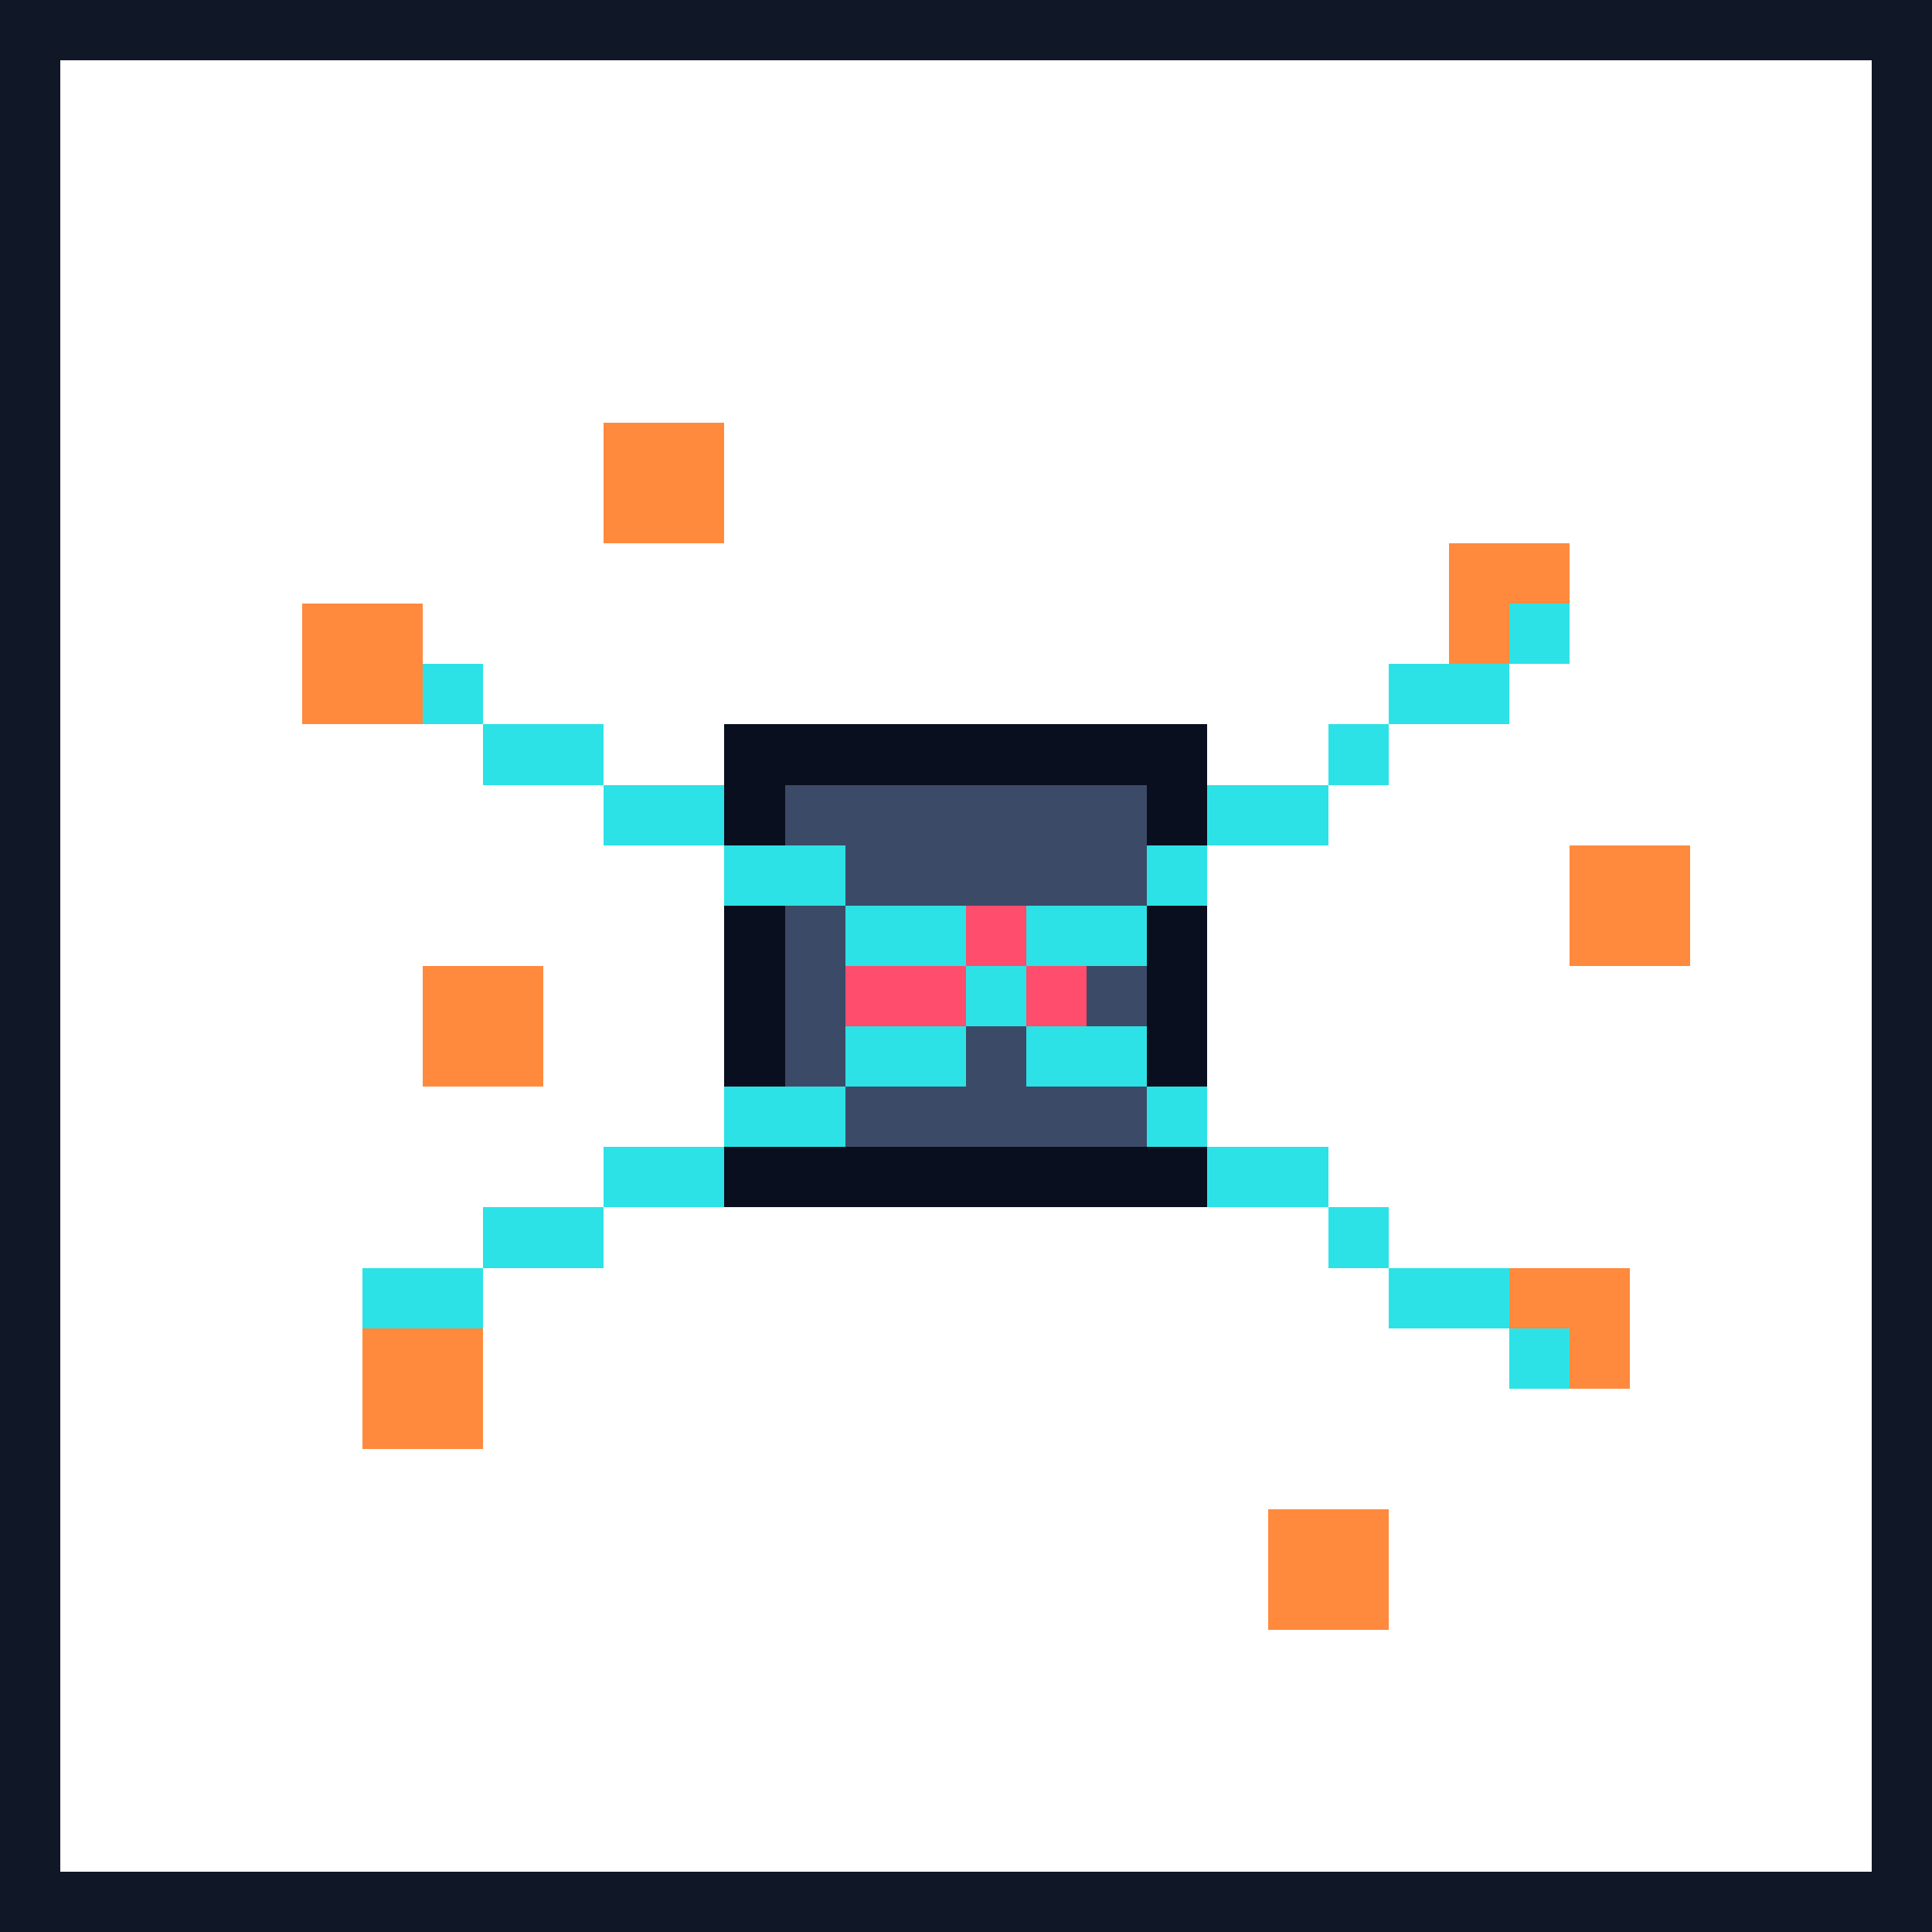
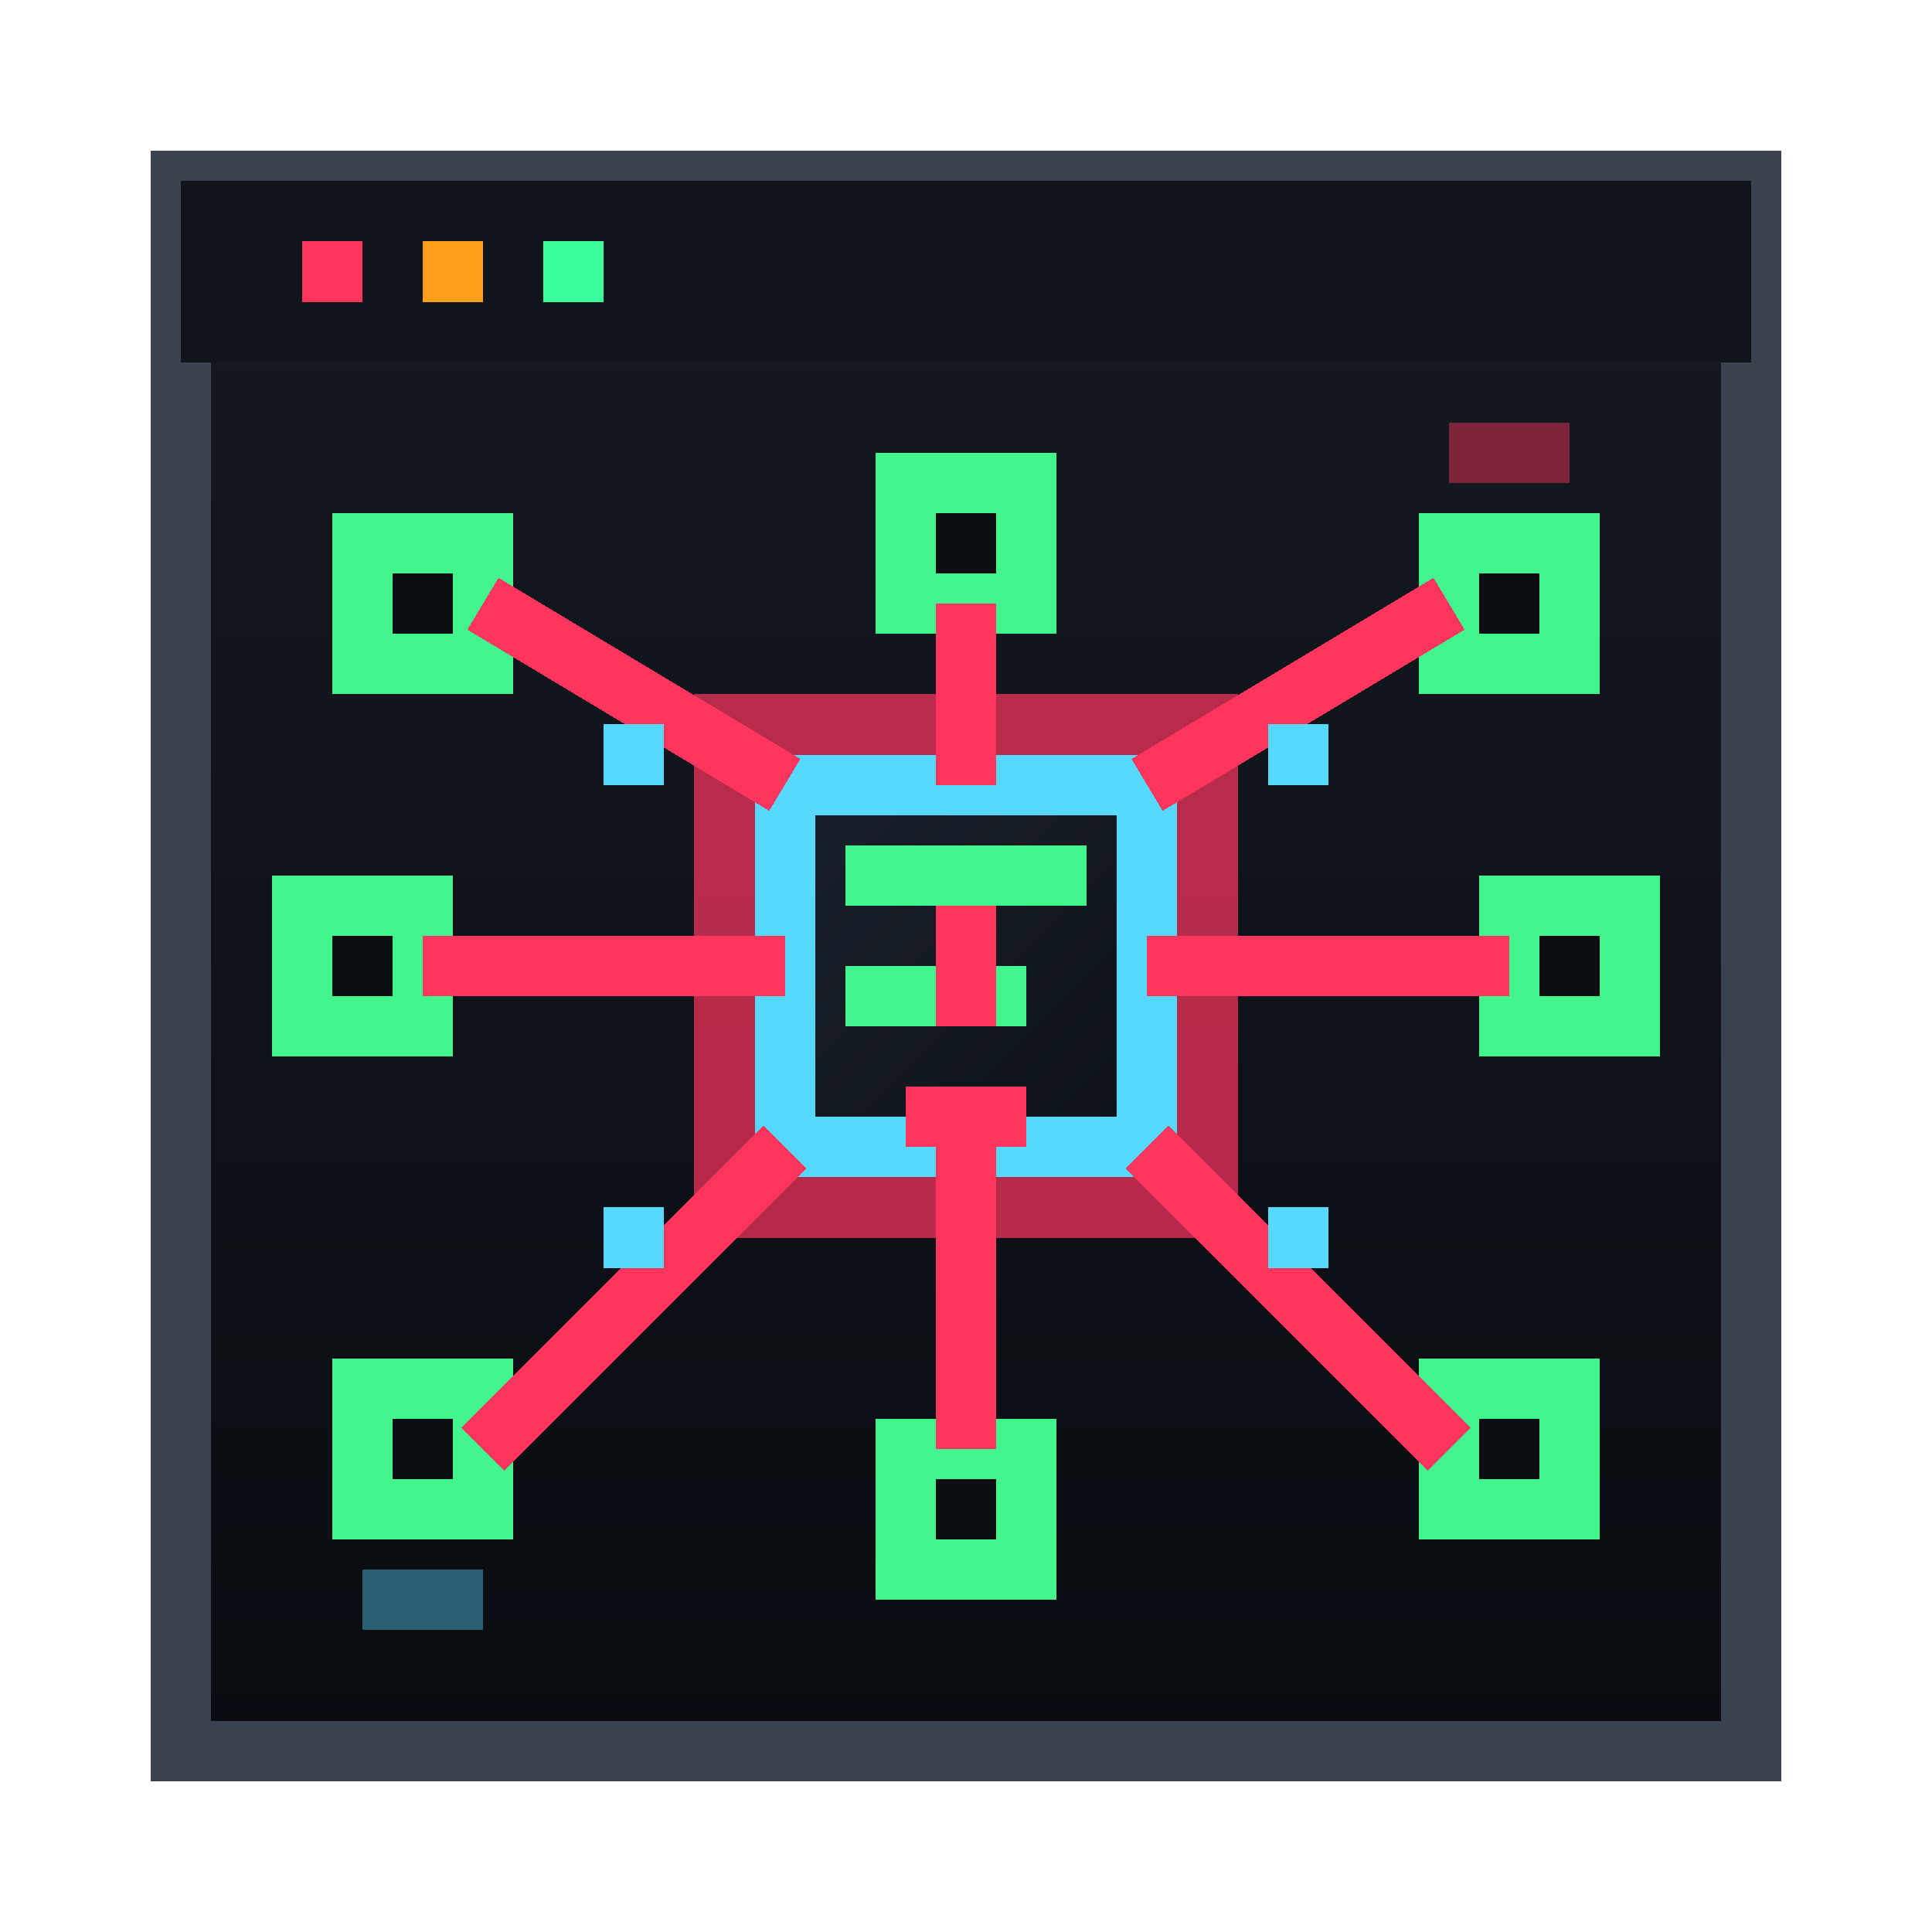
- <svg xmlns="http://www.w3.org/2000/svg" viewBox="0 0 32 32" width="256" height="256" shape-rendering="crispEdges">
-   <rect x="0" y="0" width="32" height="1" fill="#101726" />
-   <rect x="0" y="31" width="32" height="1" fill="#101726" />
-   <rect x="0" y="1" width="1" height="1" fill="#101726" />
-   <rect x="31" y="1" width="1" height="1" fill="#101726" />
-   <rect x="0" y="2" width="1" height="1" fill="#101726" />
-   <rect x="31" y="2" width="1" height="1" fill="#101726" />
-   <rect x="0" y="3" width="1" height="1" fill="#101726" />
-   <rect x="31" y="3" width="1" height="1" fill="#101726" />
-   <rect x="0" y="4" width="1" height="1" fill="#101726" />
-   <rect x="31" y="4" width="1" height="1" fill="#101726" />
-   <rect x="0" y="5" width="1" height="1" fill="#101726" />
-   <rect x="31" y="5" width="1" height="1" fill="#101726" />
-   <rect x="0" y="6" width="1" height="1" fill="#101726" />
-   <rect x="31" y="6" width="1" height="1" fill="#101726" />
-   <rect x="0" y="7" width="1" height="1" fill="#101726" />
-   <rect x="31" y="7" width="1" height="1" fill="#101726" />
-   <rect x="0" y="8" width="1" height="1" fill="#101726" />
-   <rect x="31" y="8" width="1" height="1" fill="#101726" />
-   <rect x="0" y="9" width="1" height="1" fill="#101726" />
-   <rect x="31" y="9" width="1" height="1" fill="#101726" />
-   <rect x="0" y="10" width="1" height="1" fill="#101726" />
-   <rect x="31" y="10" width="1" height="1" fill="#101726" />
-   <rect x="0" y="11" width="1" height="1" fill="#101726" />
-   <rect x="31" y="11" width="1" height="1" fill="#101726" />
-   <rect x="0" y="12" width="1" height="1" fill="#101726" />
-   <rect x="31" y="12" width="1" height="1" fill="#101726" />
-   <rect x="0" y="13" width="1" height="1" fill="#101726" />
-   <rect x="31" y="13" width="1" height="1" fill="#101726" />
-   <rect x="0" y="14" width="1" height="1" fill="#101726" />
-   <rect x="31" y="14" width="1" height="1" fill="#101726" />
-   <rect x="0" y="15" width="1" height="1" fill="#101726" />
-   <rect x="31" y="15" width="1" height="1" fill="#101726" />
-   <rect x="0" y="16" width="1" height="1" fill="#101726" />
-   <rect x="31" y="16" width="1" height="1" fill="#101726" />
-   <rect x="0" y="17" width="1" height="1" fill="#101726" />
-   <rect x="31" y="17" width="1" height="1" fill="#101726" />
-   <rect x="0" y="18" width="1" height="1" fill="#101726" />
-   <rect x="31" y="18" width="1" height="1" fill="#101726" />
-   <rect x="0" y="19" width="1" height="1" fill="#101726" />
-   <rect x="31" y="19" width="1" height="1" fill="#101726" />
-   <rect x="0" y="20" width="1" height="1" fill="#101726" />
-   <rect x="31" y="20" width="1" height="1" fill="#101726" />
-   <rect x="0" y="21" width="1" height="1" fill="#101726" />
-   <rect x="31" y="21" width="1" height="1" fill="#101726" />
-   <rect x="0" y="22" width="1" height="1" fill="#101726" />
-   <rect x="31" y="22" width="1" height="1" fill="#101726" />
-   <rect x="0" y="23" width="1" height="1" fill="#101726" />
-   <rect x="31" y="23" width="1" height="1" fill="#101726" />
-   <rect x="0" y="24" width="1" height="1" fill="#101726" />
-   <rect x="31" y="24" width="1" height="1" fill="#101726" />
-   <rect x="0" y="25" width="1" height="1" fill="#101726" />
-   <rect x="31" y="25" width="1" height="1" fill="#101726" />
-   <rect x="0" y="26" width="1" height="1" fill="#101726" />
-   <rect x="31" y="26" width="1" height="1" fill="#101726" />
-   <rect x="0" y="27" width="1" height="1" fill="#101726" />
-   <rect x="31" y="27" width="1" height="1" fill="#101726" />
-   <rect x="0" y="28" width="1" height="1" fill="#101726" />
-   <rect x="31" y="28" width="1" height="1" fill="#101726" />
-   <rect x="0" y="29" width="1" height="1" fill="#101726" />
-   <rect x="31" y="29" width="1" height="1" fill="#101726" />
-   <rect x="0" y="30" width="1" height="1" fill="#101726" />
-   <rect x="31" y="30" width="1" height="1" fill="#101726" />
-   <rect x="12" y="12" width="8" height="1" fill="#0a0f1f" />
-   <rect x="12" y="13" width="1" height="1" fill="#0a0f1f" />
-   <rect x="19" y="13" width="1" height="1" fill="#0a0f1f" />
-   <rect x="12" y="15" width="1" height="1" fill="#0a0f1f" />
-   <rect x="19" y="15" width="1" height="1" fill="#0a0f1f" />
-   <rect x="12" y="16" width="1" height="1" fill="#0a0f1f" />
-   <rect x="19" y="16" width="1" height="1" fill="#0a0f1f" />
-   <rect x="12" y="17" width="1" height="1" fill="#0a0f1f" />
-   <rect x="19" y="17" width="1" height="1" fill="#0a0f1f" />
-   <rect x="12" y="19" width="8" height="1" fill="#0a0f1f" />
-   <rect x="13" y="13" width="6" height="1" fill="#3b4a67" />
-   <rect x="14" y="14" width="5" height="1" fill="#3b4a67" />
-   <rect x="13" y="15" width="1" height="1" fill="#3b4a67" />
-   <rect x="13" y="16" width="1" height="1" fill="#3b4a67" />
-   <rect x="18" y="16" width="1" height="1" fill="#3b4a67" />
-   <rect x="13" y="17" width="1" height="1" fill="#3b4a67" />
-   <rect x="16" y="17" width="1" height="1" fill="#3b4a67" />
-   <rect x="14" y="18" width="5" height="1" fill="#3b4a67" />
-   <rect x="12" y="14" width="2" height="1" fill="#2de2e6" />
-   <rect x="19" y="14" width="1" height="1" fill="#2de2e6" />
-   <rect x="14" y="15" width="2" height="1" fill="#2de2e6" />
-   <rect x="17" y="15" width="2" height="1" fill="#2de2e6" />
-   <rect x="16" y="16" width="1" height="1" fill="#2de2e6" />
-   <rect x="14" y="17" width="2" height="1" fill="#2de2e6" />
-   <rect x="17" y="17" width="2" height="1" fill="#2de2e6" />
-   <rect x="12" y="18" width="2" height="1" fill="#2de2e6" />
-   <rect x="19" y="18" width="1" height="1" fill="#2de2e6" />
-   <rect x="25" y="10" width="1" height="1" fill="#2de2e6" />
-   <rect x="25" y="22" width="1" height="1" fill="#2de2e6" />
-   <rect x="10" y="13" width="2" height="1" fill="#2de2e6" />
-   <rect x="20" y="13" width="2" height="1" fill="#2de2e6" />
-   <rect x="8" y="12" width="2" height="1" fill="#2de2e6" />
-   <rect x="22" y="12" width="1" height="1" fill="#2de2e6" />
-   <rect x="7" y="11" width="1" height="1" fill="#2de2e6" />
-   <rect x="23" y="11" width="2" height="1" fill="#2de2e6" />
-   <rect x="10" y="19" width="2" height="1" fill="#2de2e6" />
-   <rect x="20" y="19" width="2" height="1" fill="#2de2e6" />
-   <rect x="8" y="20" width="2" height="1" fill="#2de2e6" />
-   <rect x="22" y="20" width="1" height="1" fill="#2de2e6" />
-   <rect x="6" y="21" width="2" height="1" fill="#2de2e6" />
-   <rect x="23" y="21" width="2" height="1" fill="#2de2e6" />
-   <rect x="16" y="15" width="1" height="1" fill="#ff4d6d" />
-   <rect x="14" y="16" width="2" height="1" fill="#ff4d6d" />
-   <rect x="17" y="16" width="1" height="1" fill="#ff4d6d" />
-   <rect x="5" y="10" width="2" height="1" fill="#ff8a3d" />
-   <rect x="24" y="10" width="1" height="1" fill="#ff8a3d" />
-   <rect x="5" y="11" width="2" height="1" fill="#ff8a3d" />
-   <rect x="7" y="16" width="2" height="1" fill="#ff8a3d" />
-   <rect x="7" y="17" width="2" height="1" fill="#ff8a3d" />
-   <rect x="6" y="22" width="2" height="1" fill="#ff8a3d" />
-   <rect x="26" y="22" width="1" height="1" fill="#ff8a3d" />
-   <rect x="6" y="23" width="2" height="1" fill="#ff8a3d" />
-   <rect x="24" y="9" width="2" height="1" fill="#ff8a3d" />
-   <rect x="26" y="14" width="2" height="1" fill="#ff8a3d" />
-   <rect x="26" y="15" width="2" height="1" fill="#ff8a3d" />
-   <rect x="25" y="21" width="2" height="1" fill="#ff8a3d" />
-   <rect x="10" y="7" width="2" height="1" fill="#ff8a3d" />
-   <rect x="10" y="8" width="2" height="1" fill="#ff8a3d" />
-   <rect x="21" y="25" width="2" height="1" fill="#ff8a3d" />
-   <rect x="21" y="26" width="2" height="1" fill="#ff8a3d" />
+ <svg xmlns="http://www.w3.org/2000/svg" viewBox="0 0 32 32" fill="none" shape-rendering="crispEdges">
+   <defs>
+     <linearGradient id="bg" x1="0" y1="0" x2="0" y2="1">
+       <stop offset="0" stop-color="#151a22" />
+       <stop offset="1" stop-color="#090c11" />
+     </linearGradient>
+     <linearGradient id="panel" x1="0" y1="0" x2="1" y2="1">
+       <stop offset="0" stop-color="#1a202a" />
+       <stop offset="1" stop-color="#0d1219" />
+     </linearGradient>
+   </defs>
+   <rect x="3" y="3" width="26" height="26" fill="url(#bg)" stroke="#3b4350" stroke-width="1" />
+   <rect x="3" y="3" width="26" height="3" fill="#10141b" />
+   <rect x="5" y="4" width="1" height="1" fill="#ff355e" />
+   <rect x="7" y="4" width="1" height="1" fill="#ff9f1c" />
+   <rect x="9" y="4" width="1" height="1" fill="#3cff9b" />
+   <rect x="13" y="13" width="6" height="6" fill="url(#panel)" stroke="#57d9ff" stroke-width="1" />
+   <rect x="14" y="14" width="4" height="1" fill="#42f58d" />
+   <rect x="14" y="16" width="3" height="1" fill="#42f58d" />
+   <rect x="15" y="18" width="2" height="1" fill="#ff355e" />
+   <path d="M12 12H20V20H12Z" stroke="#ff355e" stroke-opacity="0.7" stroke-width="1" />
+   <rect x="6" y="9" width="2" height="2" fill="#0b0f14" stroke="#42f58d" stroke-width="1" />
+   <rect x="15" y="8" width="2" height="2" fill="#0b0f14" stroke="#42f58d" stroke-width="1" />
+   <rect x="24" y="9" width="2" height="2" fill="#0b0f14" stroke="#42f58d" stroke-width="1" />
+   <rect x="5" y="15" width="2" height="2" fill="#0b0f14" stroke="#42f58d" stroke-width="1" />
+   <rect x="25" y="15" width="2" height="2" fill="#0b0f14" stroke="#42f58d" stroke-width="1" />
+   <rect x="6" y="23" width="2" height="2" fill="#0b0f14" stroke="#42f58d" stroke-width="1" />
+   <rect x="15" y="24" width="2" height="2" fill="#0b0f14" stroke="#42f58d" stroke-width="1" />
+   <rect x="24" y="23" width="2" height="2" fill="#0b0f14" stroke="#42f58d" stroke-width="1" />
+   <path d="M8 10L13 13M16 10L16 13M24 10L19 13" stroke="#ff355e" stroke-width="1" />
+   <path d="M7 16H13M25 16H19" stroke="#ff355e" stroke-width="1" />
+   <path d="M8 24L13 19M16 24L16 19M24 24L19 19" stroke="#ff355e" stroke-width="1" />
+   <rect x="10" y="12" width="1" height="1" fill="#57d9ff" />
+   <rect x="21" y="12" width="1" height="1" fill="#57d9ff" />
+   <rect x="10" y="20" width="1" height="1" fill="#57d9ff" />
+   <rect x="21" y="20" width="1" height="1" fill="#57d9ff" />
+   <path d="M16 15V17" stroke="#ff355e" stroke-width="1" />
+   <rect x="16" y="18" width="1" height="1" fill="#ff355e" />
+   <rect x="24" y="7" width="2" height="1" fill="#ff355e" fill-opacity="0.45" />
+   <rect x="6" y="26" width="2" height="1" fill="#57d9ff" fill-opacity="0.4" />
</svg>
